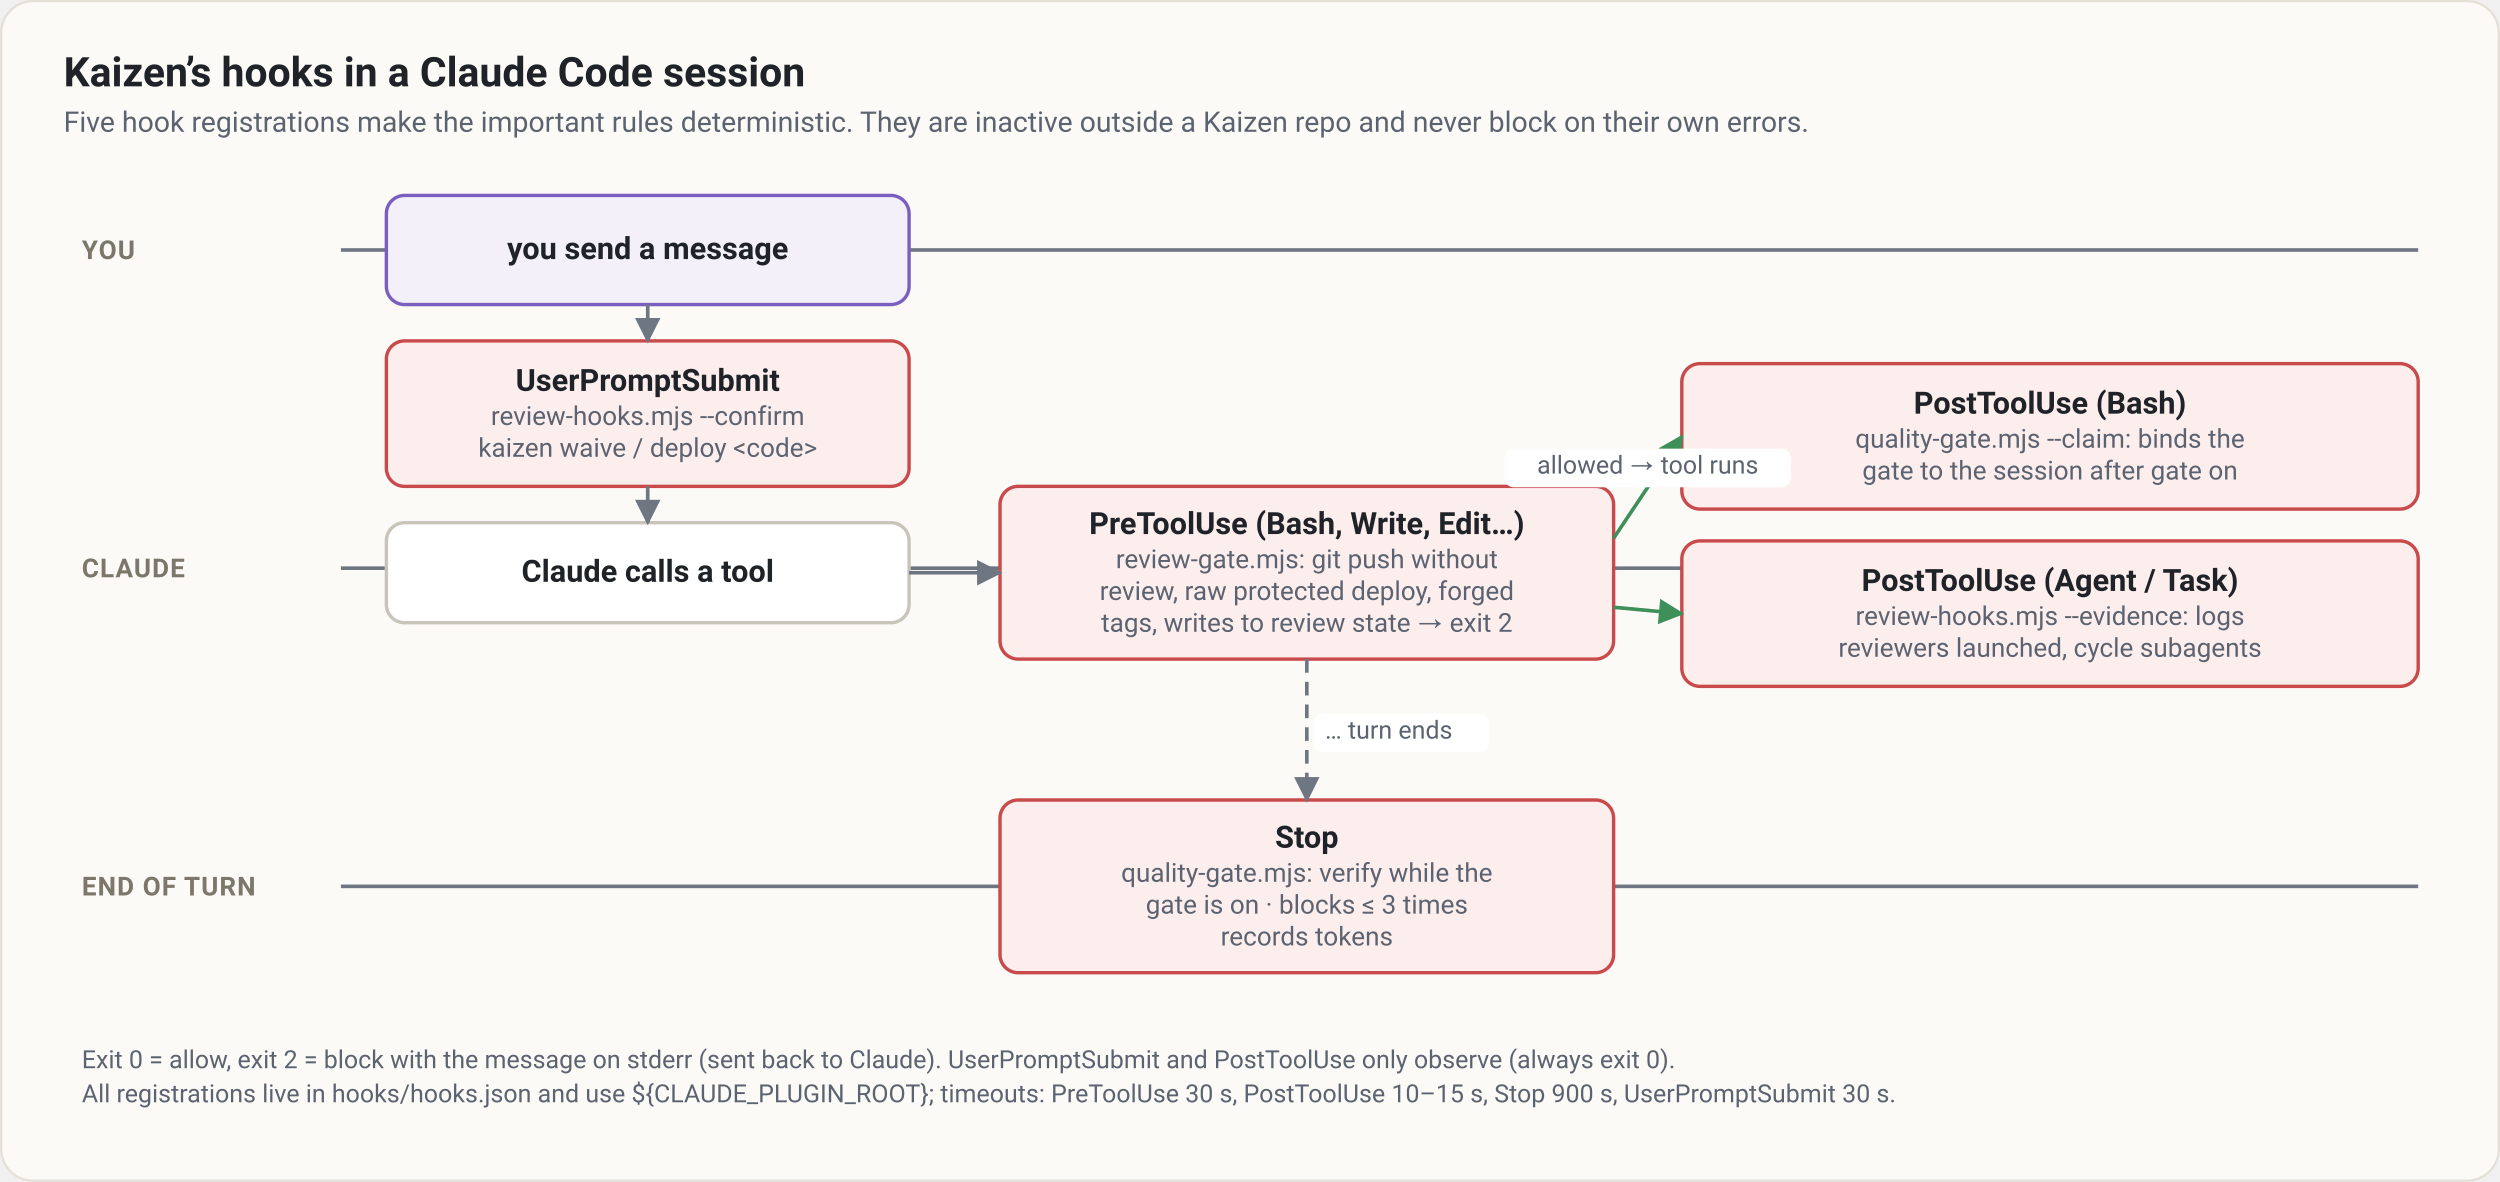
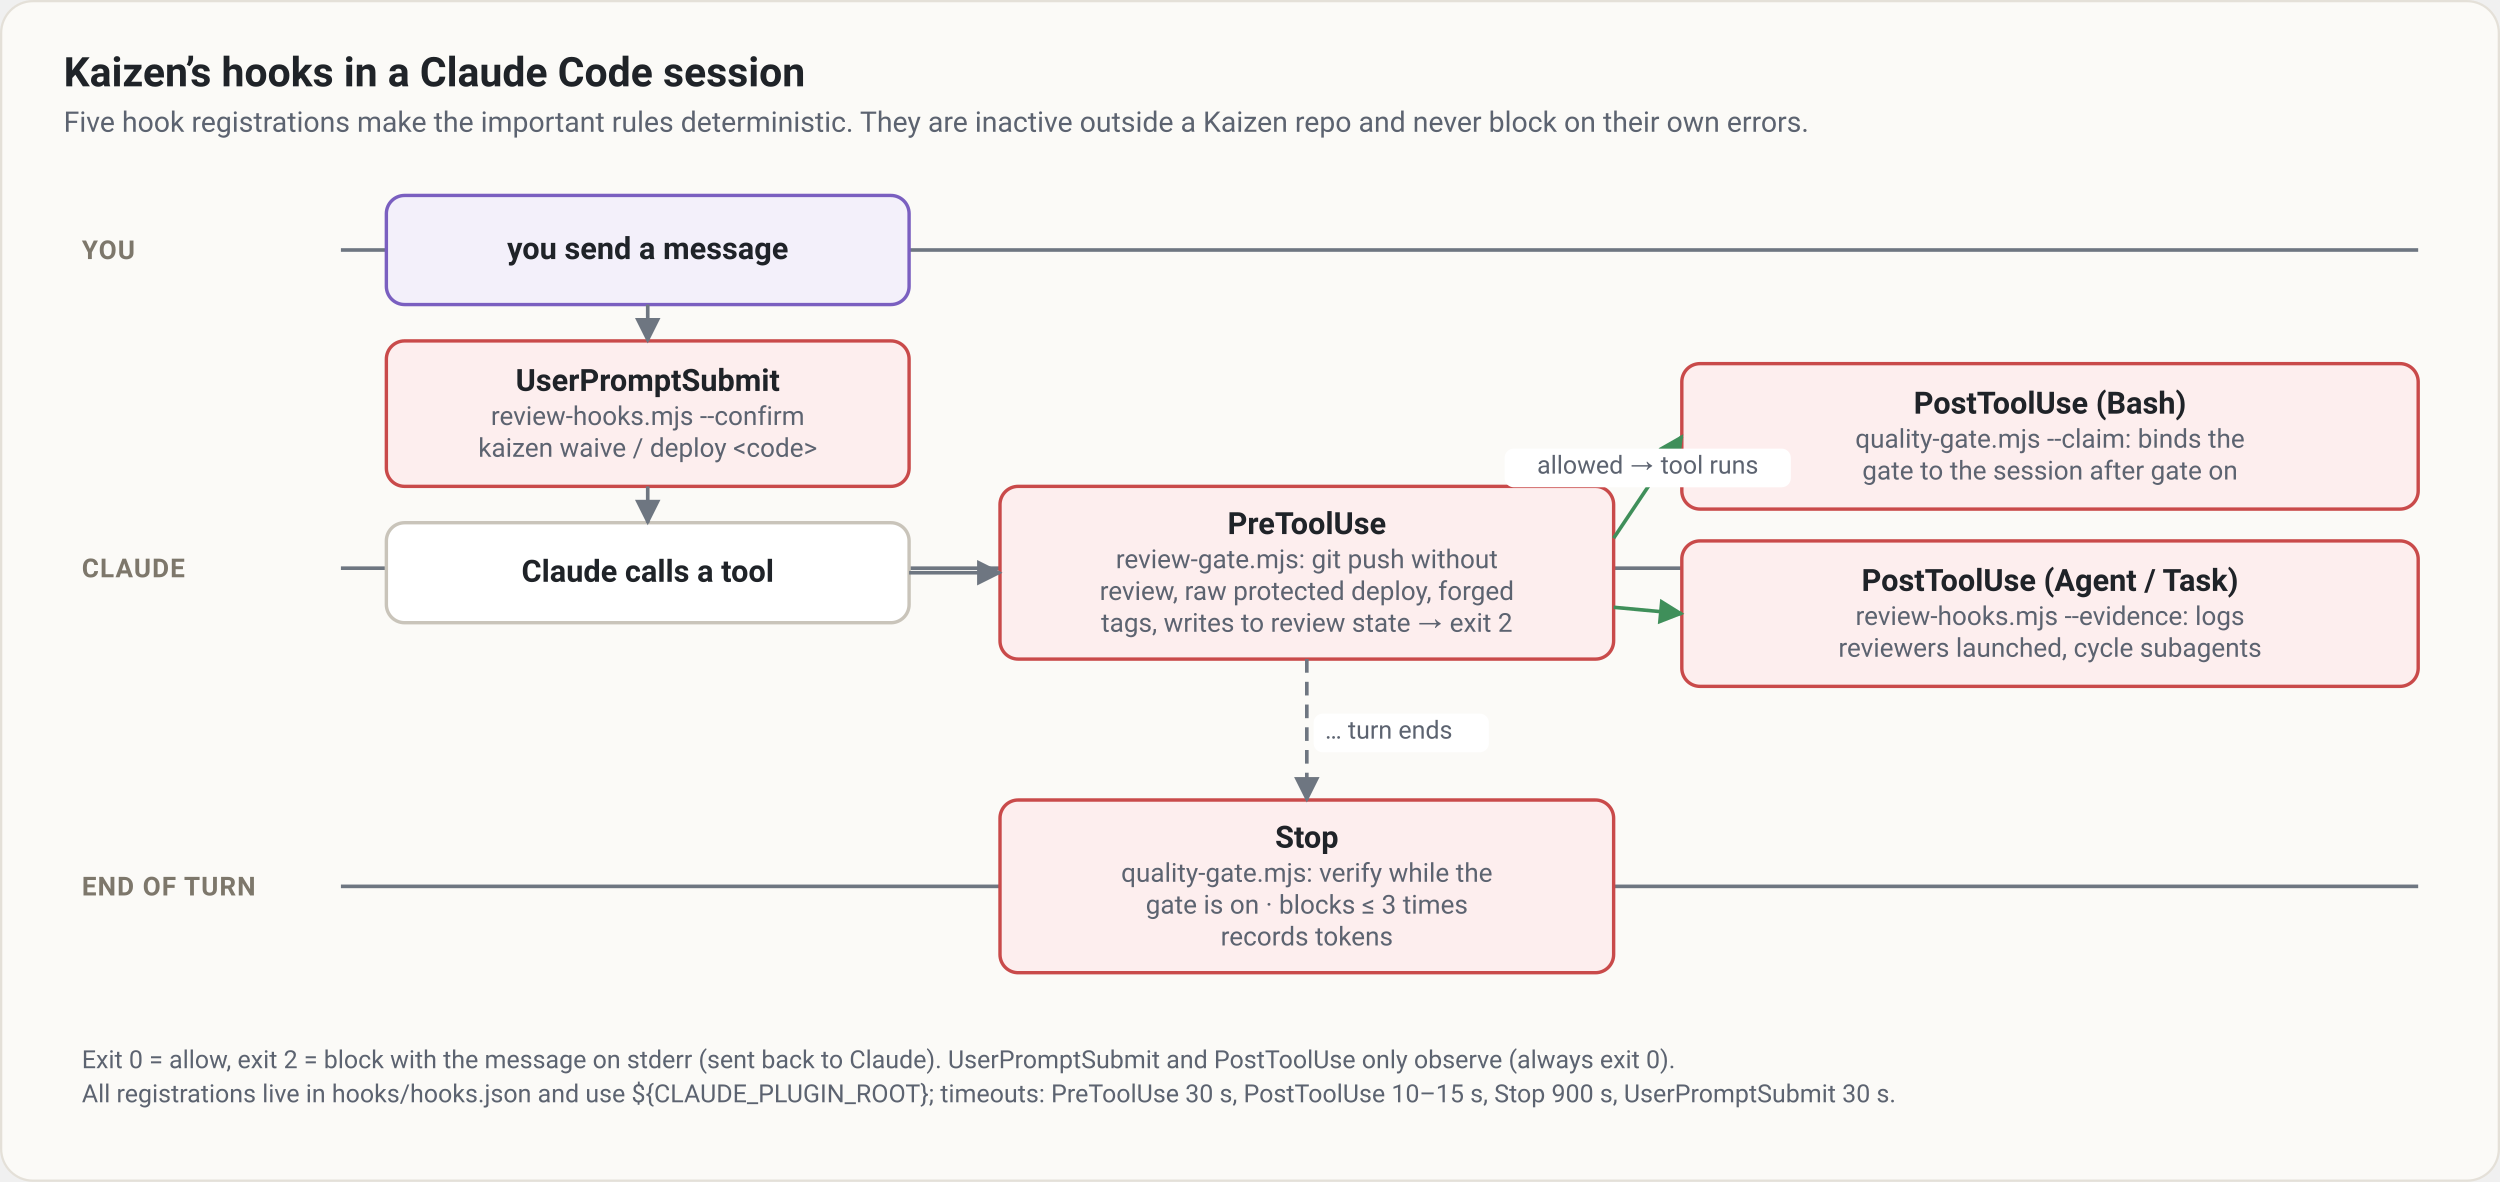
<svg xmlns="http://www.w3.org/2000/svg" width="1100" height="520" viewBox="0 0 1100 520" role="img" aria-labelledby="t d">
  <style>
  .bg { fill: #fbfaf7; stroke: #e4e0d8; }
  text { font-family: ui-sans-serif, system-ui, -apple-system, "Segoe UI", Roboto, Helvetica, Arial, sans-serif; fill: #1f2328; }
  .title { font-size: 18px; font-weight: 700; }
  .desc { font-size: 12.5px; fill: #5c6370; }
  .label { font-size: 13.5px; font-weight: 600; }
  .t12 { font-size: 12px; }
  .sub { font-size: 11.5px; fill: #5c6370; }
  .small { font-size: 11px; fill: #5c6370; }
  .edge { font-size: 11px; fill: #5c6370; }
  .mono { font-family: ui-monospace, SFMono-Regular, Menlo, Consolas, monospace; }
  .skill { fill: #fdf1ea; stroke: #d97757; }
  .artifact { fill: #edf2fb; stroke: #5b7fbf; }
  .gate { fill: #fdeeee; stroke: #c94a4a; }
  .agent { fill: #ecf6ef; stroke: #3f8f5a; }
  .outside { fill: #f3f0fa; stroke: #7a5fc0; }
  .state { fill: #fff8e1; stroke: #b8901c; }
  .plain { fill: #ffffff; stroke: #c9c4ba; }
  .region { fill: none; stroke: #b9b3a6; stroke-dasharray: 5 4; }
  .regionlabel { font-size: 11.5px; font-weight: 600; fill: #7d776b; letter-spacing: .04em; }
  .band { fill: #fff4dd; stroke: #d6a645; }
  .line { fill: none; stroke: #6e7681; stroke-width: 1.6; }
  .line.accent { stroke: #d97757; }
  .line.bad { stroke: #c94a4a; }
  .line.ok { stroke: #3f8f5a; }
  .line.blue { stroke: #5b7fbf; }
  .dashed { stroke-dasharray: 6 4; }
  .head { fill: #6e7681; }
  .head.accent { fill: #d97757; }
  .head.bad { fill: #c94a4a; }
  .head.ok { fill: #3f8f5a; }
  .head.blue { fill: #5b7fbf; }
  .pill { fill: #ffffff; stroke: none; }
  @media (prefers-color-scheme: dark) {
    .bg { fill: #161b22; stroke: #30363d; }
    text { fill: #e6edf3; }
    .desc, .sub, .small, .edge { fill: #9aa4b0; }
    .skill { fill: #3a2419; stroke: #e08b6c; }
    .artifact { fill: #1b2638; stroke: #7c9fd8; }
    .gate { fill: #3a1d1f; stroke: #e06c6c; }
    .agent { fill: #18301f; stroke: #5fb07a; }
    .outside { fill: #271f3d; stroke: #a08ae0; }
    .state { fill: #33290f; stroke: #d6b043; }
    .plain { fill: #1f2630; stroke: #4a525d; }
    .region { stroke: #5a6270; }
    .regionlabel { fill: #a39d90; }
    .band { fill: #33290f; stroke: #c99a3b; }
    .line { stroke: #9aa4b0; }
    .line.accent { stroke: #e08b6c; }
    .line.bad { stroke: #e06c6c; }
    .line.ok { stroke: #5fb07a; }
    .line.blue { stroke: #7c9fd8; }
    .head { fill: #9aa4b0; }
    .head.accent { fill: #e08b6c; }
    .head.bad { fill: #e06c6c; }
    .head.ok { fill: #5fb07a; }
    .head.blue { fill: #7c9fd8; }
    .pill { fill: #161b22; }
  }
</style>
  <defs>
    <marker id="h-default" viewBox="0 0 10 10" refX="9" refY="5" markerWidth="7" markerHeight="7" orient="auto-start-reverse">
      <path class="head" d="M0,0 L10,5 L0,10 z" />
    </marker>
    <marker id="s-default" viewBox="0 0 10 10" refX="9" refY="5" markerWidth="7" markerHeight="7" orient="auto-start-reverse">
      <path class="head" d="M0,0 L10,5 L0,10 z" />
    </marker>
    <marker id="h-accent" viewBox="0 0 10 10" refX="9" refY="5" markerWidth="7" markerHeight="7" orient="auto-start-reverse">
      <path class="head accent" d="M0,0 L10,5 L0,10 z" />
    </marker>
    <marker id="s-accent" viewBox="0 0 10 10" refX="9" refY="5" markerWidth="7" markerHeight="7" orient="auto-start-reverse">
      <path class="head accent" d="M0,0 L10,5 L0,10 z" />
    </marker>
    <marker id="h-bad" viewBox="0 0 10 10" refX="9" refY="5" markerWidth="7" markerHeight="7" orient="auto-start-reverse">
      <path class="head bad" d="M0,0 L10,5 L0,10 z" />
    </marker>
    <marker id="s-bad" viewBox="0 0 10 10" refX="9" refY="5" markerWidth="7" markerHeight="7" orient="auto-start-reverse">
      <path class="head bad" d="M0,0 L10,5 L0,10 z" />
    </marker>
    <marker id="h-ok" viewBox="0 0 10 10" refX="9" refY="5" markerWidth="7" markerHeight="7" orient="auto-start-reverse">
      <path class="head ok" d="M0,0 L10,5 L0,10 z" />
    </marker>
    <marker id="s-ok" viewBox="0 0 10 10" refX="9" refY="5" markerWidth="7" markerHeight="7" orient="auto-start-reverse">
      <path class="head ok" d="M0,0 L10,5 L0,10 z" />
    </marker>
    <marker id="h-blue" viewBox="0 0 10 10" refX="9" refY="5" markerWidth="7" markerHeight="7" orient="auto-start-reverse">
      <path class="head blue" d="M0,0 L10,5 L0,10 z" />
    </marker>
    <marker id="s-blue" viewBox="0 0 10 10" refX="9" refY="5" markerWidth="7" markerHeight="7" orient="auto-start-reverse">
      <path class="head blue" d="M0,0 L10,5 L0,10 z" />
    </marker>
  </defs>
  <rect class="bg" x="0.5" y="0.5" width="1099" height="519" rx="14" />
  <text class="title" x="28" y="38">Kaizen’s hooks in a Claude Code session</text>
  <text class="desc" x="28" y="58">Five hook registrations make the important rules deterministic. They are inactive outside a Kaizen repo and never block on their own errors.</text>
  <text class="regionlabel" x="36" y="114" text-anchor="start">YOU</text>
  <path class="line" d="M150,110 L1064,110" />
  <text class="regionlabel" x="36" y="254" text-anchor="start">CLAUDE</text>
  <path class="line" d="M150,250 L1064,250" />
  <text class="regionlabel" x="36" y="394" text-anchor="start">END OF TURN</text>
  <path class="line" d="M150,390 L1064,390" />
  <rect class="outside" x="170" y="86" width="230" height="48" rx="8" stroke-width="1.5" />
  <text class="label" x="285" y="114" text-anchor="middle">you send a message</text>
  <rect class="gate" x="170" y="150" width="230" height="64" rx="8" stroke-width="1.5" />
  <text class="label" x="285" y="172" text-anchor="middle">UserPromptSubmit</text>
  <text class="sub" x="285" y="187" text-anchor="middle">review-hooks.mjs --confirm</text>
  <text class="sub" x="285" y="201" text-anchor="middle">kaizen waive / deploy &lt;code&gt;</text>
  <path class="line" d="M285,134 L285,150" marker-end="url(#h-default)" />
  <rect class="gate" x="440" y="214" width="270" height="76" rx="8" stroke-width="1.5" />
-   <text class="label" x="575" y="235" text-anchor="middle">PreToolUse (Bash, Write, Edit…)</text>
+   <text class="label" x="575" y="235" text-anchor="middle">PreToolUse</text>
  <text class="sub" x="575" y="250" text-anchor="middle">review-gate.mjs: git push without</text>
  <text class="sub" x="575" y="264" text-anchor="middle">review, raw protected deploy, forged</text>
  <text class="sub" x="575" y="278" text-anchor="middle">tags, writes to review state → exit 2</text>
  <rect class="gate" x="740" y="160" width="324" height="64" rx="8" stroke-width="1.5" />
  <text class="label" x="902" y="182" text-anchor="middle">PostToolUse (Bash)</text>
  <text class="sub" x="902" y="197" text-anchor="middle">quality-gate.mjs --claim: binds the</text>
  <text class="sub" x="902" y="211" text-anchor="middle">gate to the session after gate on</text>
  <rect class="gate" x="740" y="238" width="324" height="64" rx="8" stroke-width="1.5" />
  <text class="label" x="902" y="260" text-anchor="middle">PostToolUse (Agent / Task)</text>
  <text class="sub" x="902" y="275" text-anchor="middle">review-hooks.mjs --evidence: logs</text>
  <text class="sub" x="902" y="289" text-anchor="middle">reviewers launched, cycle subagents</text>
  <rect class="gate" x="440" y="352" width="270" height="76" rx="8" stroke-width="1.5" />
  <text class="label" x="575" y="373" text-anchor="middle">Stop</text>
  <text class="sub" x="575" y="388" text-anchor="middle">quality-gate.mjs: verify while the</text>
  <text class="sub" x="575" y="402" text-anchor="middle">gate is on · blocks ≤ 3 times</text>
  <text class="sub" x="575" y="416" text-anchor="middle">records tokens</text>
  <rect class="plain" x="170" y="230" width="230" height="44" rx="8" stroke-width="1.5" />
  <text class="label" x="285" y="256" text-anchor="middle">Claude calls a tool</text>
  <path class="line" d="M285,214 L285,230" marker-end="url(#h-default)" />
  <path class="line" d="M400,252 L440,252" marker-end="url(#h-default)" />
  <path class="line ok" d="M710,236.8 L740,192" marker-end="url(#h-ok)" />
  <rect class="pill" x="662.05" y="197.4" width="125.9" height="17" rx="4" />
  <text class="edge" x="725" y="208.4" text-anchor="middle">allowed → tool runs</text>
  <path class="line ok" d="M710,267.2 L740,270" marker-end="url(#h-ok)" />
  <path class="line dashed" d="M575,290 L575,352" marker-end="url(#h-default)" />
  <rect class="pill" x="578" y="314" width="77.1" height="17" rx="4" />
  <text class="edge" x="583" y="325" text-anchor="start">… turn ends</text>
  <text class="small" x="36" y="470" text-anchor="start">Exit 0 = allow, exit 2 = block with the message on stderr (sent back to Claude). UserPromptSubmit and PostToolUse only observe (always exit 0).</text>
  <text class="small" x="36" y="485" text-anchor="start">All registrations live in hooks/hooks.json and use ${CLAUDE_PLUGIN_ROOT}; timeouts: PreToolUse 30 s, PostToolUse 10–15 s, Stop 900 s, UserPromptSubmit 30 s.</text>
</svg>
